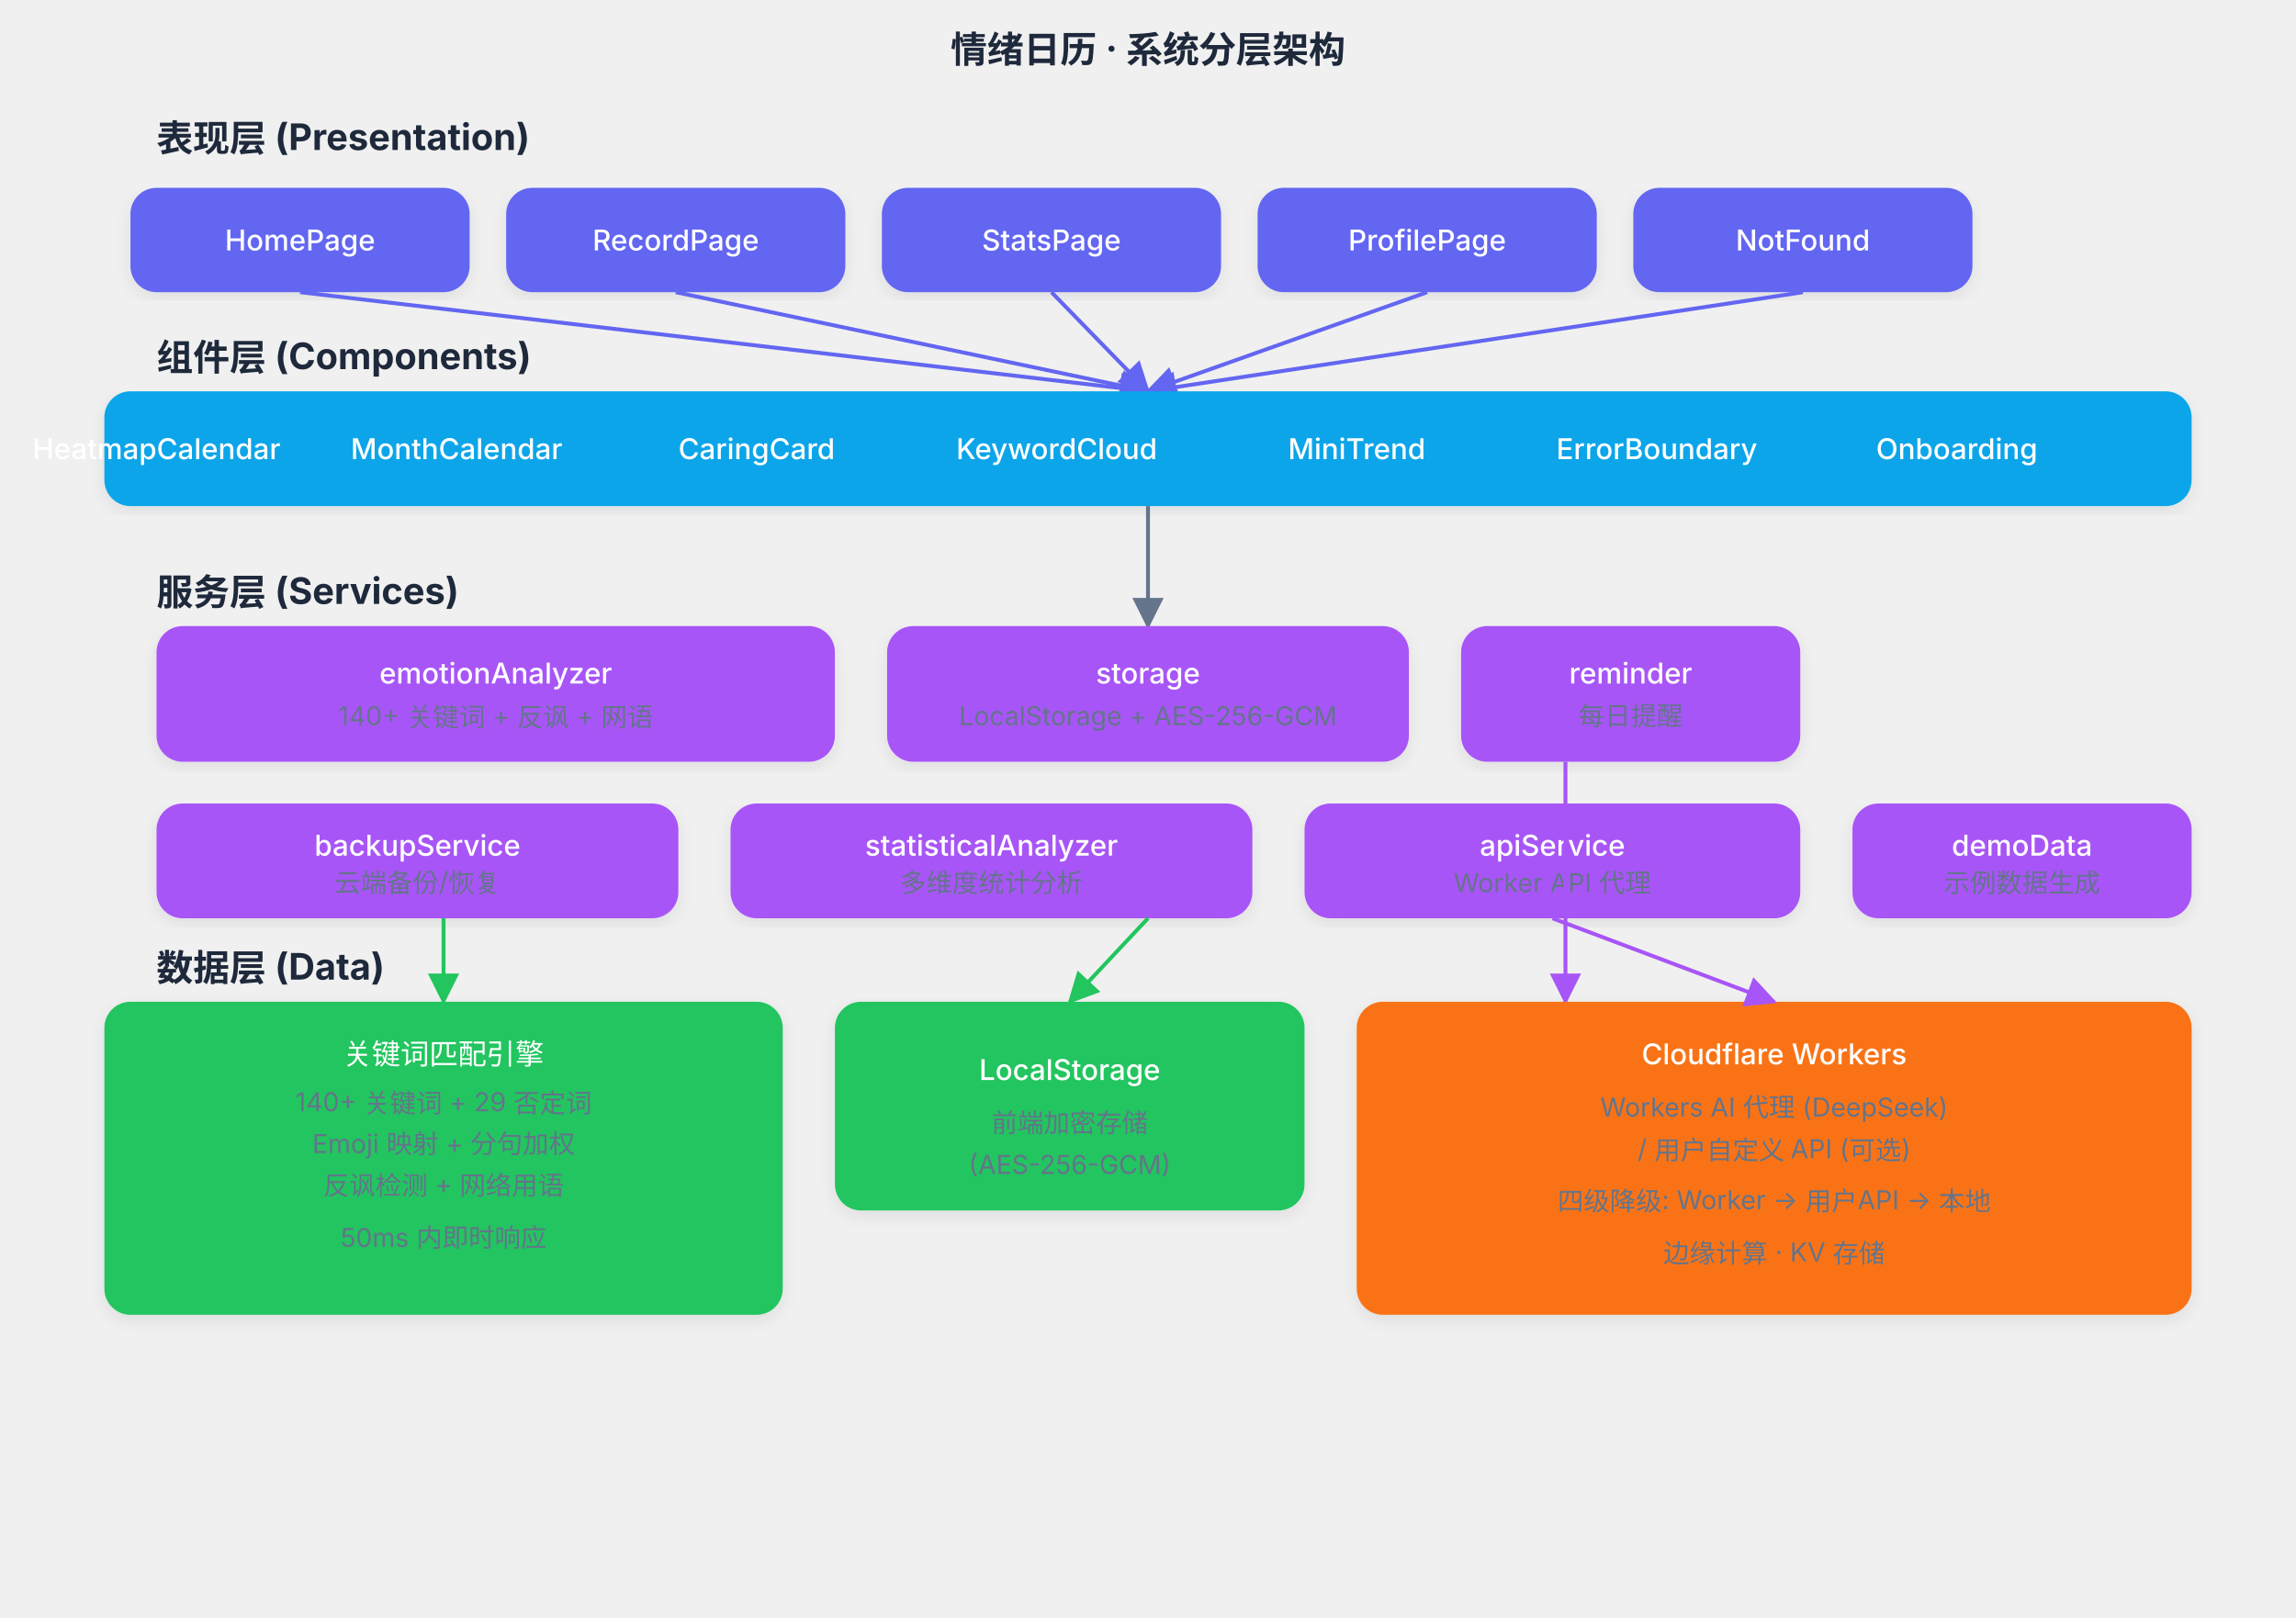
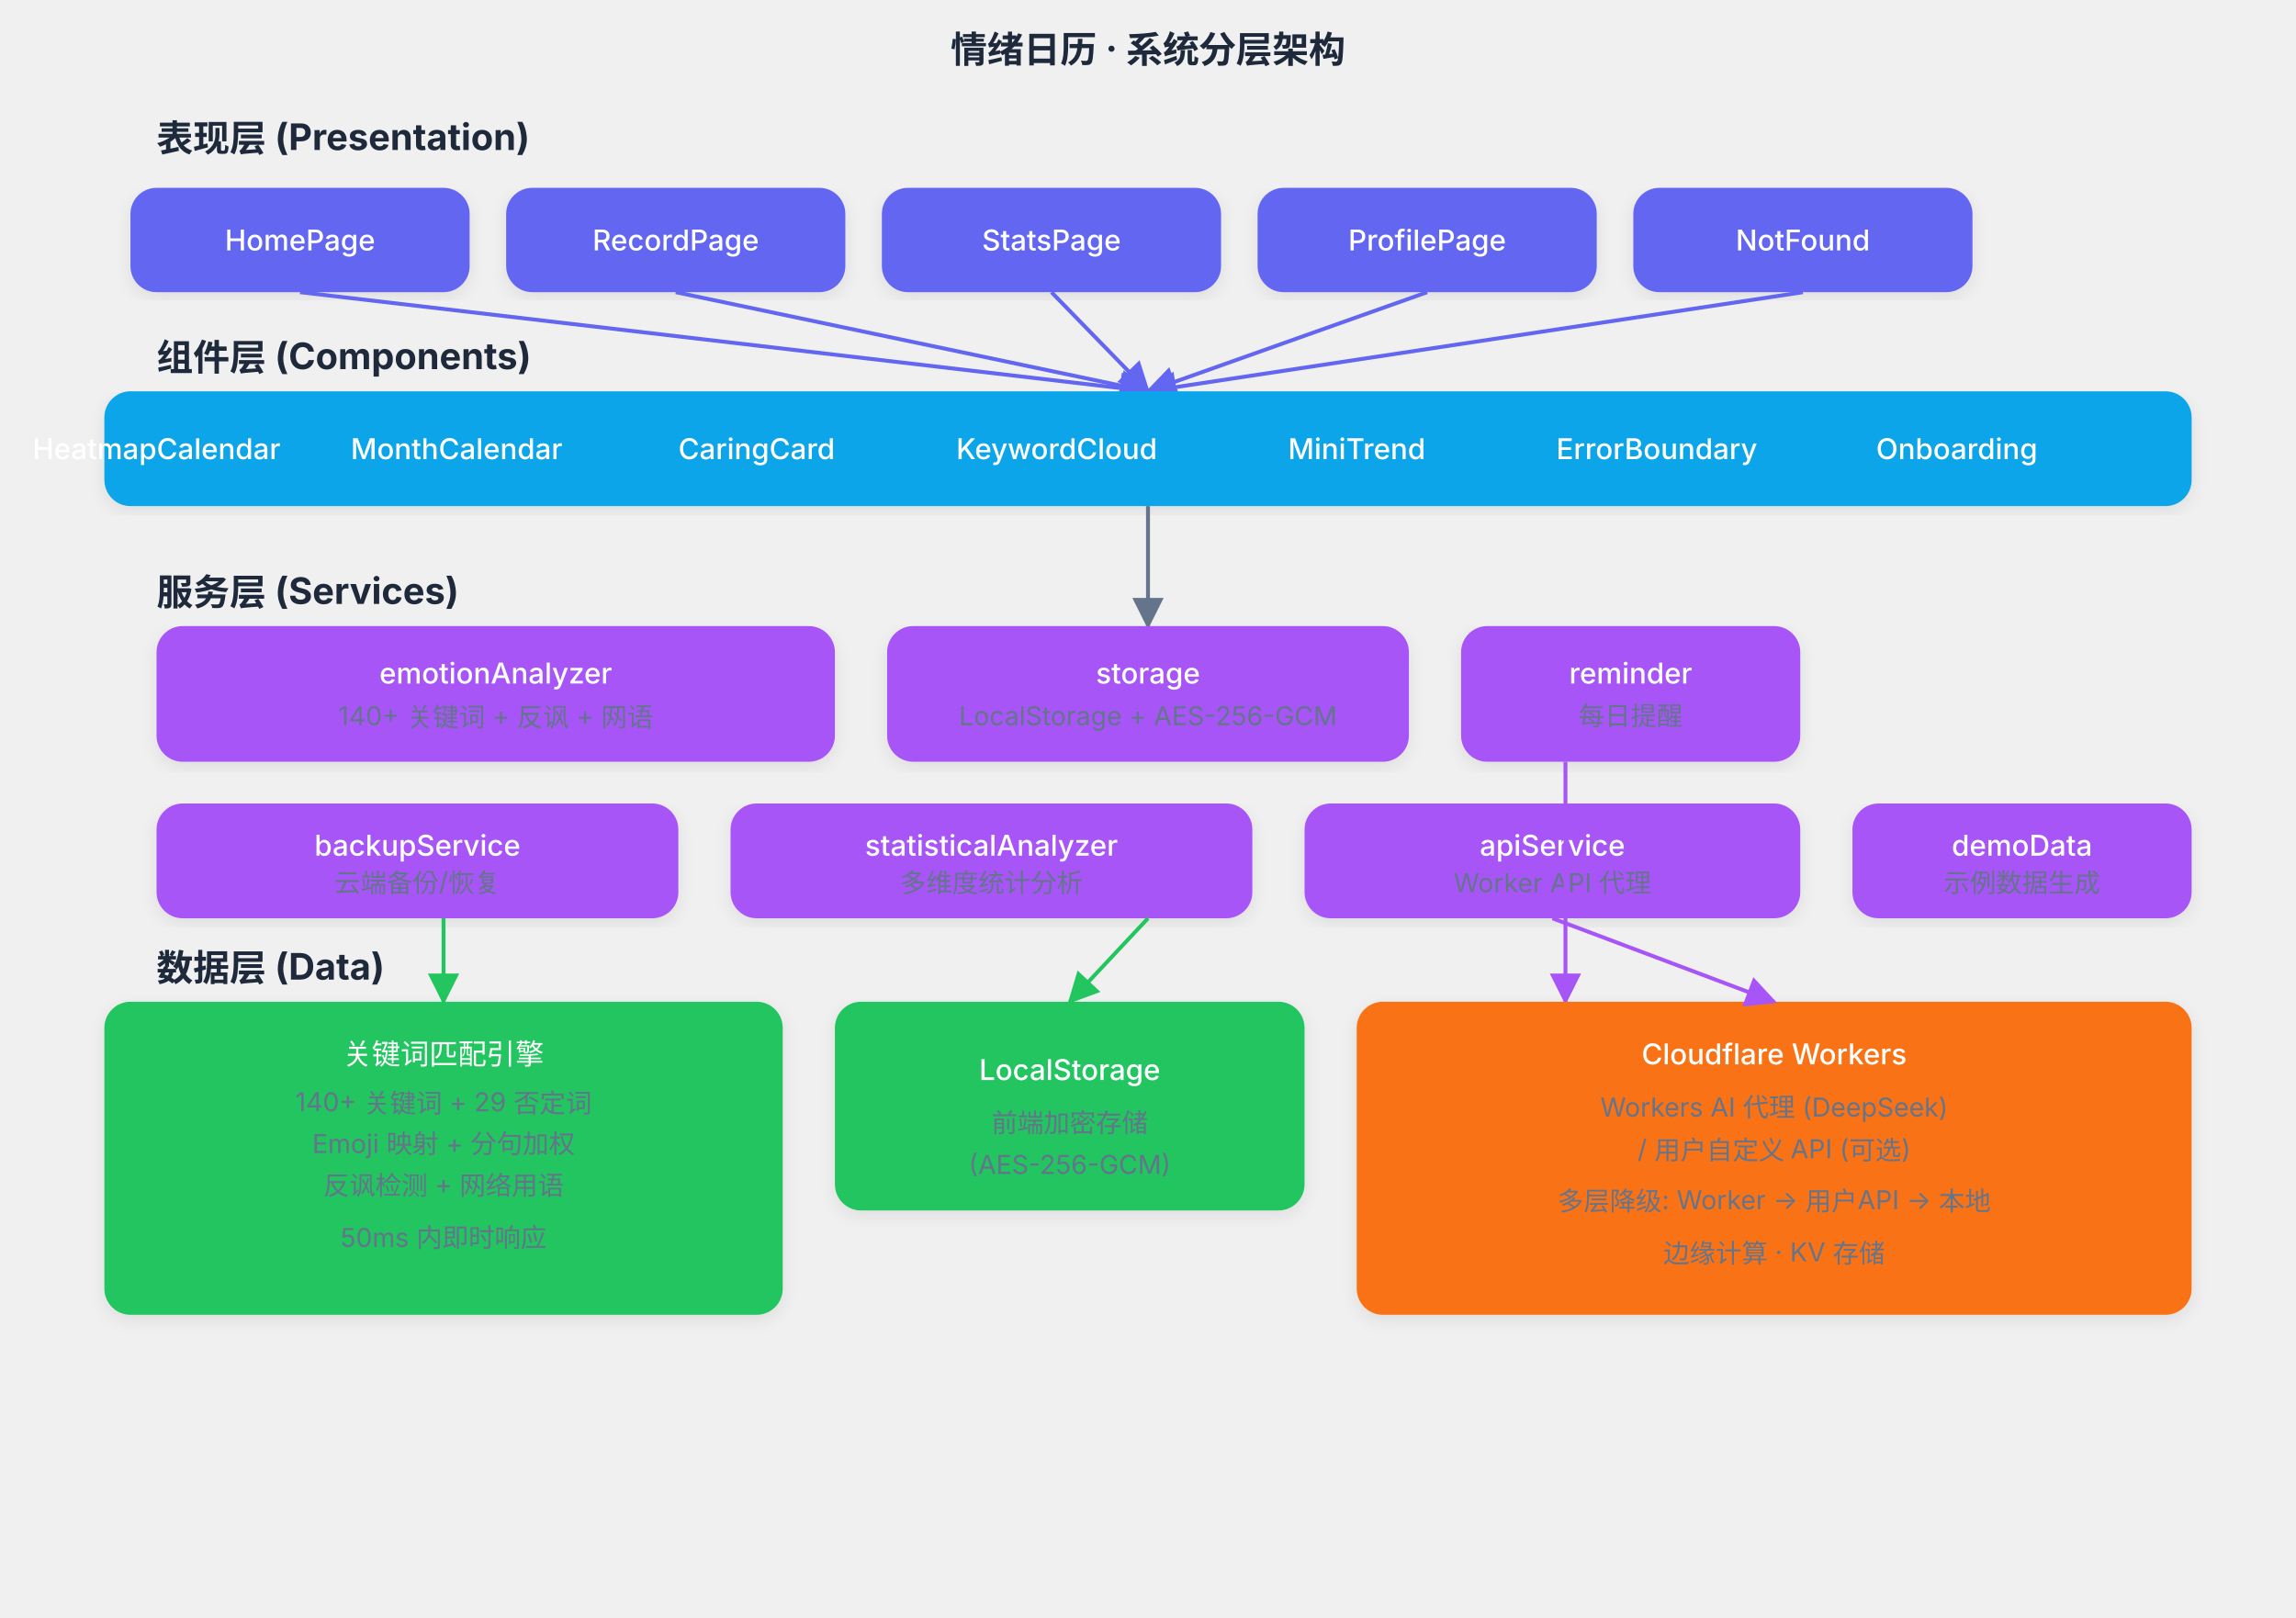
<svg xmlns="http://www.w3.org/2000/svg" viewBox="0 0 880 620" width="880" height="620" id="architecture">
  <defs>
    <filter id="shadow" x="-4%" y="-4%" width="108%" height="112%">
      <feDropShadow dx="0" dy="2" stdDeviation="3" flood-opacity="0.08" />
    </filter>
    <marker id="arrow" viewBox="0 0 10 10" refX="9" refY="5" markerWidth="8" markerHeight="8" orient="auto-start-reverse">
      <path d="M 0 0 L 10 5 L 0 10 z" fill="#64748b" />
    </marker>
    <marker id="arrow-indigo" viewBox="0 0 10 10" refX="9" refY="5" markerWidth="8" markerHeight="8" orient="auto-start-reverse">
      <path d="M 0 0 L 10 5 L 0 10 z" fill="#6366f1" />
    </marker>
    <marker id="arrow-green" viewBox="0 0 10 10" refX="9" refY="5" markerWidth="8" markerHeight="8" orient="auto-start-reverse">
      <path d="M 0 0 L 10 5 L 0 10 z" fill="#22c55e" />
    </marker>
    <marker id="arrow-purple" viewBox="0 0 10 10" refX="9" refY="5" markerWidth="8" markerHeight="8" orient="auto-start-reverse">
      <path d="M 0 0 L 10 5 L 0 10 z" fill="#a855f7" />
    </marker>
  </defs>
  <style>
  text { font-family: -apple-system, 'Segoe UI', 'Noto Sans SC', sans-serif; }
  .title { font-size: 13px; font-weight: 600; fill: #ffffff; }
  .label { font-size: 11px; font-weight: 500; fill: #1e293b; }
  .label-sm { font-size: 10px; fill: #64748b; }
  .label-white { font-size: 11px; font-weight: 500; fill: #ffffff; }
  .box { rx: 10; ry: 10; filter: url(#shadow); }
  .box-sm { rx: 8; ry: 8; filter: url(#shadow); }
  .section-title { font-size: 14px; font-weight: 700; fill: #1e293b; }
</style>
  <text x="440" y="24" text-anchor="middle" class="section-title">情绪日历 · 系统分层架构</text>
  <text x="60" y="58" text-anchor="start" class="section-title">表现层 (Presentation)</text>
  <rect x="50" y="72" width="130" height="40" fill="#6366f1" class="box" />
  <text x="115" y="96" text-anchor="middle" class="label-white">HomePage</text>
  <rect x="194" y="72" width="130" height="40" fill="#6366f1" class="box" />
  <text x="259" y="96" text-anchor="middle" class="label-white">RecordPage</text>
  <rect x="338" y="72" width="130" height="40" fill="#6366f1" class="box" />
  <text x="403" y="96" text-anchor="middle" class="label-white">StatsPage</text>
  <rect x="482" y="72" width="130" height="40" fill="#6366f1" class="box" />
  <text x="547" y="96" text-anchor="middle" class="label-white">ProfilePage</text>
  <rect x="626" y="72" width="130" height="40" fill="#6366f1" class="box" />
  <text x="691" y="96" text-anchor="middle" class="label-white">NotFound</text>
  <line x1="115" y1="112" x2="440" y2="150" stroke="#6366f1" stroke-width="1.5" marker-end="url(#arrow-indigo)" />
  <line x1="259" y1="112" x2="440" y2="150" stroke="#6366f1" stroke-width="1.5" marker-end="url(#arrow-indigo)" />
  <line x1="403" y1="112" x2="440" y2="150" stroke="#6366f1" stroke-width="1.5" marker-end="url(#arrow-indigo)" />
  <line x1="547" y1="112" x2="440" y2="150" stroke="#6366f1" stroke-width="1.5" marker-end="url(#arrow-indigo)" />
  <line x1="691" y1="112" x2="440" y2="150" stroke="#6366f1" stroke-width="1.5" marker-end="url(#arrow-indigo)" />
  <text x="60" y="142" text-anchor="start" class="section-title">组件层 (Components)</text>
  <rect x="40" y="150" width="800" height="44" fill="#0ea5e9" class="box" />
  <text x="60" y="176" text-anchor="middle" class="label-white">HeatmapCalendar</text>
  <text x="175" y="176" text-anchor="middle" class="label-white">MonthCalendar</text>
  <text x="290" y="176" text-anchor="middle" class="label-white">CaringCard</text>
  <text x="405" y="176" text-anchor="middle" class="label-white">KeywordCloud</text>
  <text x="520" y="176" text-anchor="middle" class="label-white">MiniTrend</text>
  <text x="635" y="176" text-anchor="middle" class="label-white">ErrorBoundary</text>
  <text x="750" y="176" text-anchor="middle" class="label-white">Onboarding</text>
  <line x1="440" y1="194" x2="440" y2="240" stroke="#64748b" stroke-width="1.5" marker-end="url(#arrow)" />
  <text x="60" y="232" text-anchor="start" class="section-title">服务层 (Services)</text>
  <rect x="60" y="240" width="260" height="52" fill="#a855f7" class="box" />
  <text x="190" y="262" text-anchor="middle" class="label-white">emotionAnalyzer</text>
  <text x="190" y="278" text-anchor="middle" class="label-sm">140+ 关键词 + 反讽 + 网语</text>
  <rect x="340" y="240" width="200" height="52" fill="#a855f7" class="box" />
  <text x="440" y="262" text-anchor="middle" class="label-white">storage</text>
  <text x="440" y="278" text-anchor="middle" class="label-sm">LocalStorage + AES-256-GCM</text>
  <rect x="560" y="240" width="130" height="52" fill="#a855f7" class="box" />
  <text x="625" y="262" text-anchor="middle" class="label-white">reminder</text>
  <text x="625" y="278" text-anchor="middle" class="label-sm">每日提醒</text>
  <rect x="60" y="308" width="200" height="44" fill="#a855f7" class="box" />
  <text x="160" y="328" text-anchor="middle" class="label-white">backupService</text>
  <text x="160" y="342" text-anchor="middle" class="label-sm">云端备份/恢复</text>
  <rect x="280" y="308" width="200" height="44" fill="#a855f7" class="box" />
  <text x="380" y="328" text-anchor="middle" class="label-white">statisticalAnalyzer</text>
  <text x="380" y="342" text-anchor="middle" class="label-sm">多维度统计分析</text>
  <rect x="500" y="308" width="190" height="44" fill="#a855f7" class="box" />
  <text x="595" y="328" text-anchor="middle" class="label-white">apiService</text>
  <text x="595" y="342" text-anchor="middle" class="label-sm">Worker API 代理</text>
  <rect x="710" y="308" width="130" height="44" fill="#a855f7" class="box" />
  <text x="775" y="328" text-anchor="middle" class="label-white">demoData</text>
  <text x="775" y="342" text-anchor="middle" class="label-sm">示例数据生成</text>
  <line x1="170" y1="352" x2="170" y2="384" stroke="#22c55e" stroke-width="1.5" marker-end="url(#arrow-green)" />
  <line x1="600" y1="292" x2="600" y2="384" stroke="#a855f7" stroke-width="1.5" marker-end="url(#arrow-purple)" />
  <text x="60" y="376" text-anchor="start" class="section-title">数据层 (Data)</text>
  <rect x="40" y="384" width="260" height="120" fill="#22c55e" class="box" />
  <text x="170" y="408" text-anchor="middle" class="label-white">关键词匹配引擎</text>
  <text x="170" y="426" text-anchor="middle" class="label-sm">140+ 关键词 + 29 否定词</text>
  <text x="170" y="442" text-anchor="middle" class="label-sm">Emoji 映射 + 分句加权</text>
  <text x="170" y="458" text-anchor="middle" class="label-sm">反讽检测 + 网络用语</text>
  <text x="170" y="478" text-anchor="middle" class="label-sm">50ms 内即时响应</text>
  <rect x="320" y="384" width="180" height="80" fill="#22c55e" class="box" />
  <text x="410" y="414" text-anchor="middle" class="label-white">LocalStorage</text>
  <text x="410" y="434" text-anchor="middle" class="label-sm">前端加密存储</text>
  <text x="410" y="450" text-anchor="middle" class="label-sm">(AES-256-GCM)</text>
  <rect x="520" y="384" width="320" height="120" fill="#f97316" class="box" />
  <text x="680" y="408" text-anchor="middle" class="label-white">Cloudflare Workers</text>
  <text x="680" y="428" text-anchor="middle" class="label-sm">Workers AI 代理 (DeepSeek)</text>
  <text x="680" y="444" text-anchor="middle" class="label-sm">/ 用户自定义 API (可选)</text>
-   <text x="680" y="464" text-anchor="middle" class="label-sm">四级降级: Worker → 用户API → 本地</text>
+   <text x="680" y="464" text-anchor="middle" class="label-sm">多层降级: Worker → 用户API → 本地</text>
  <text x="680" y="484" text-anchor="middle" class="label-sm">边缘计算 · KV 存储</text>
  <line x1="440" y1="352" x2="410" y2="384" stroke="#22c55e" stroke-width="1.5" marker-end="url(#arrow-green)" />
  <line x1="595" y1="352" x2="680" y2="384" stroke="#a855f7" stroke-width="1.5" marker-end="url(#arrow-purple)" />
</svg>
